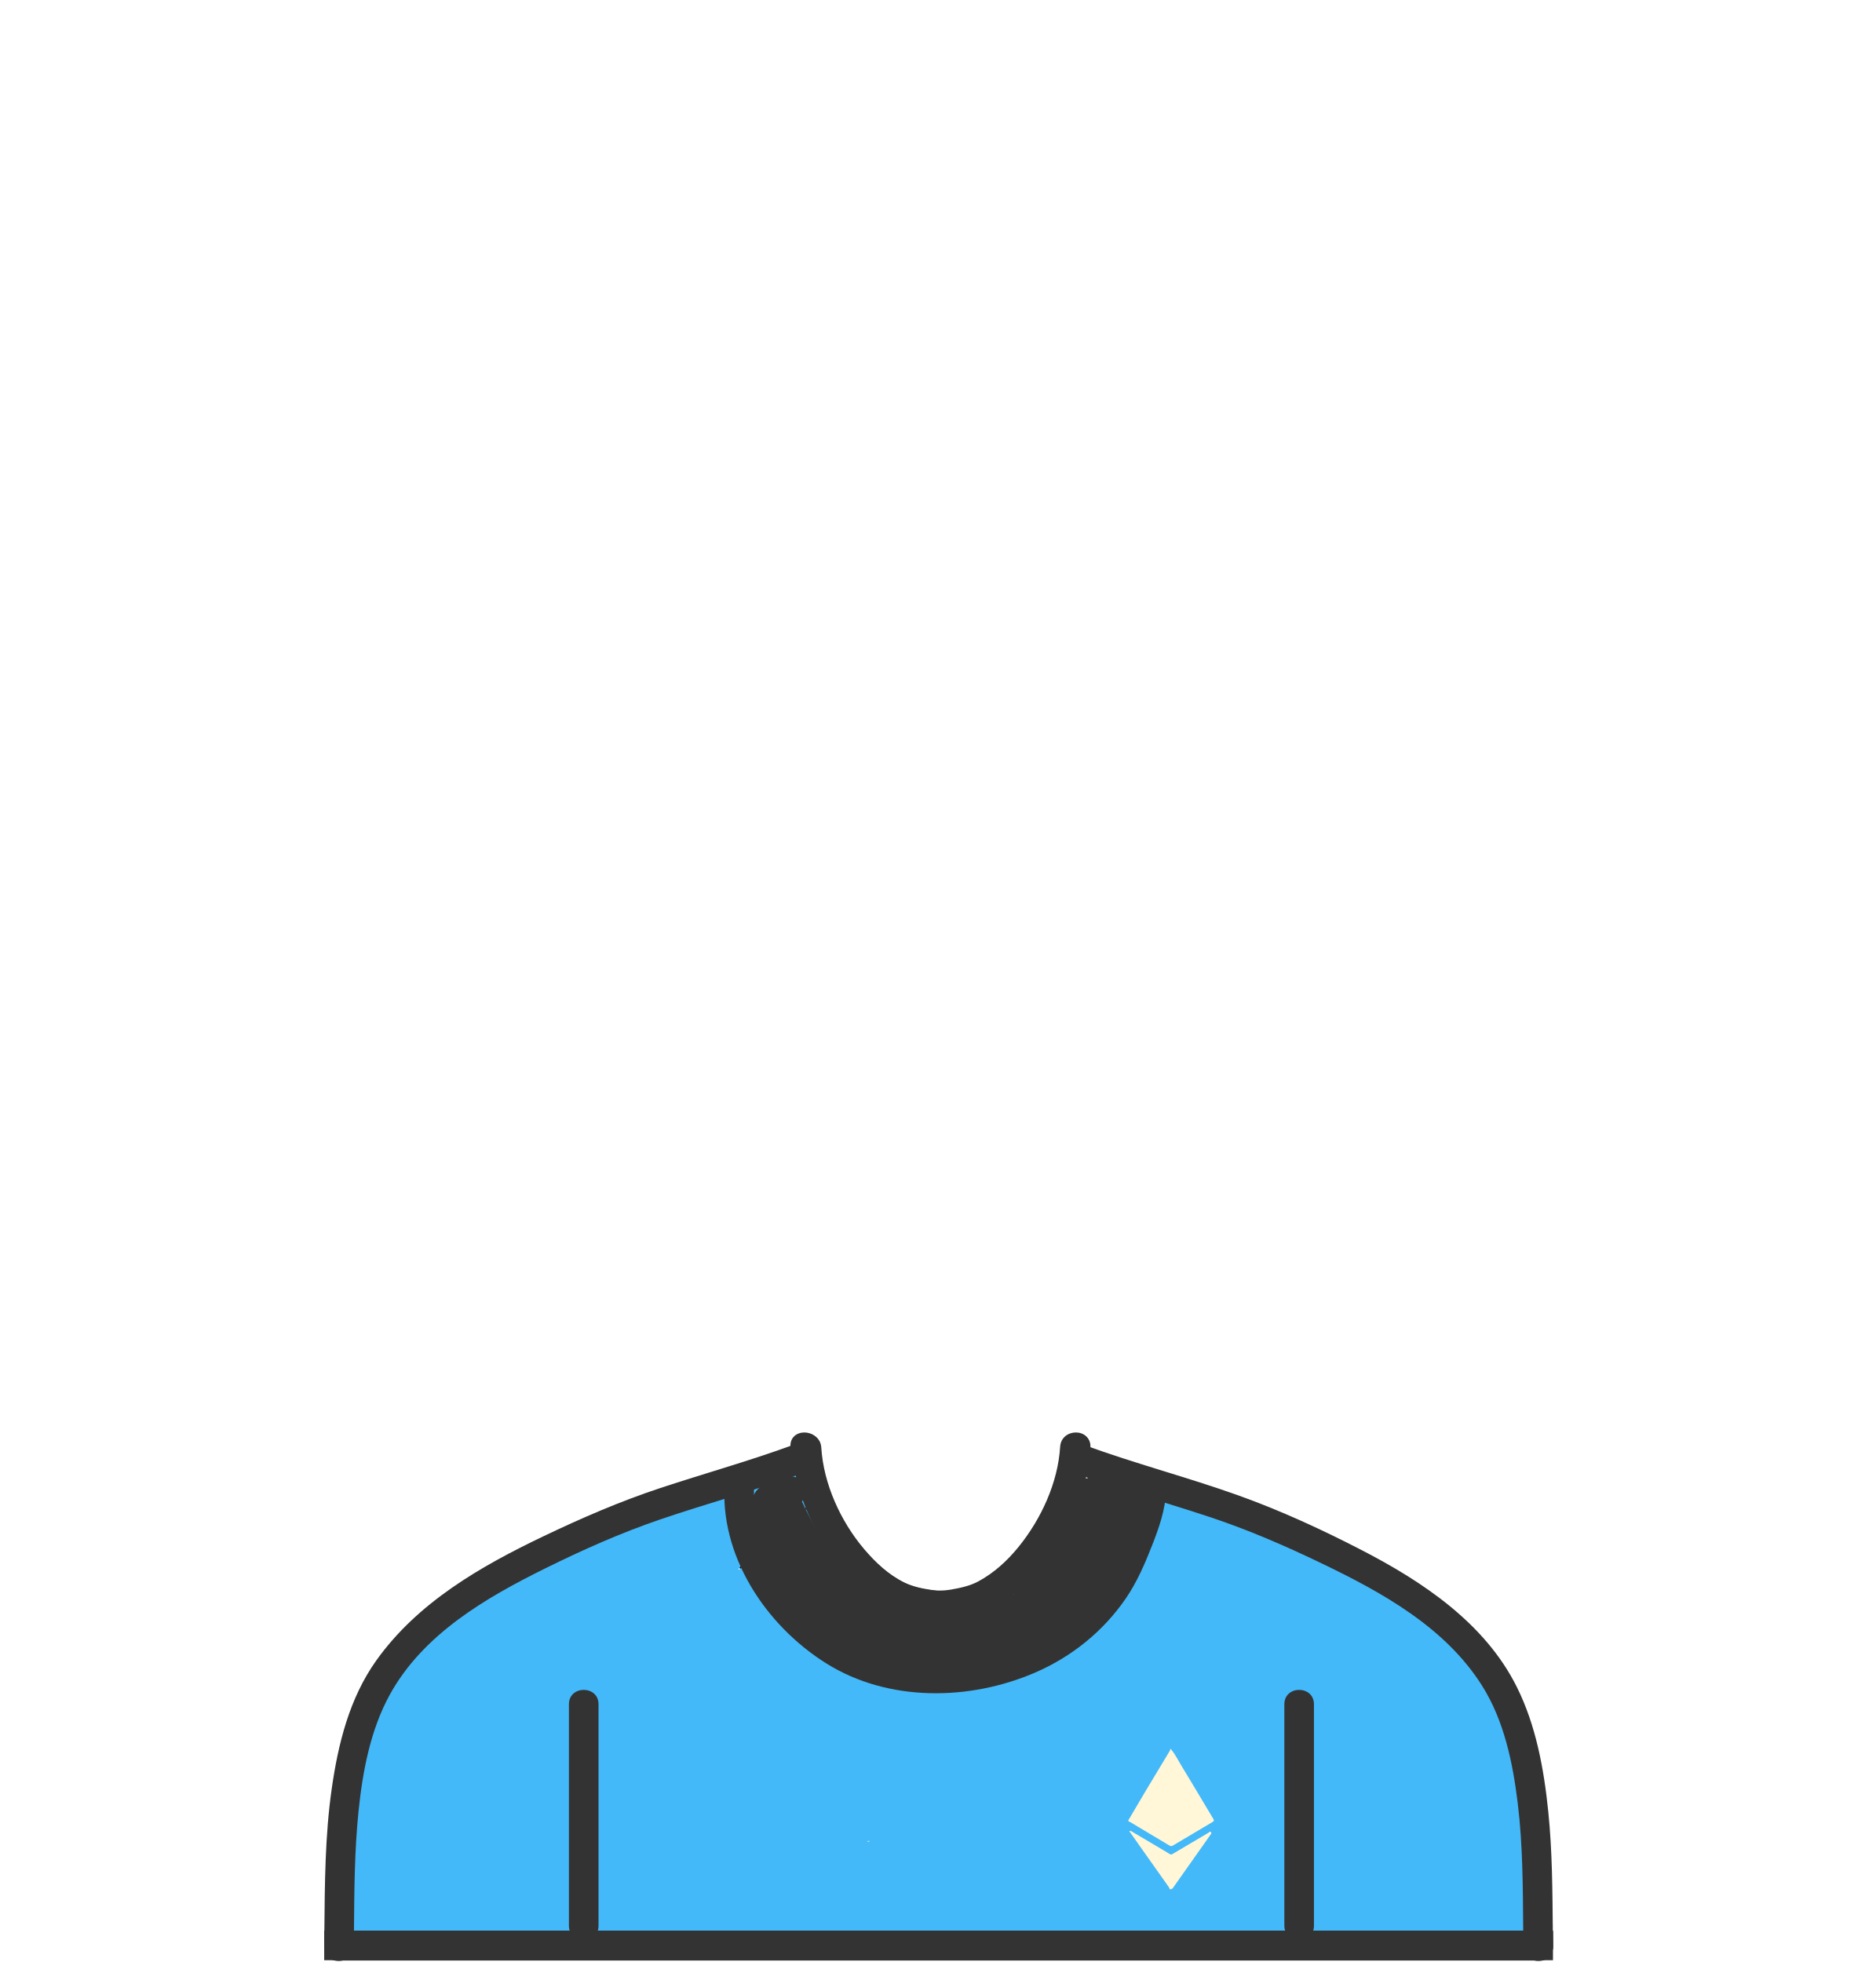
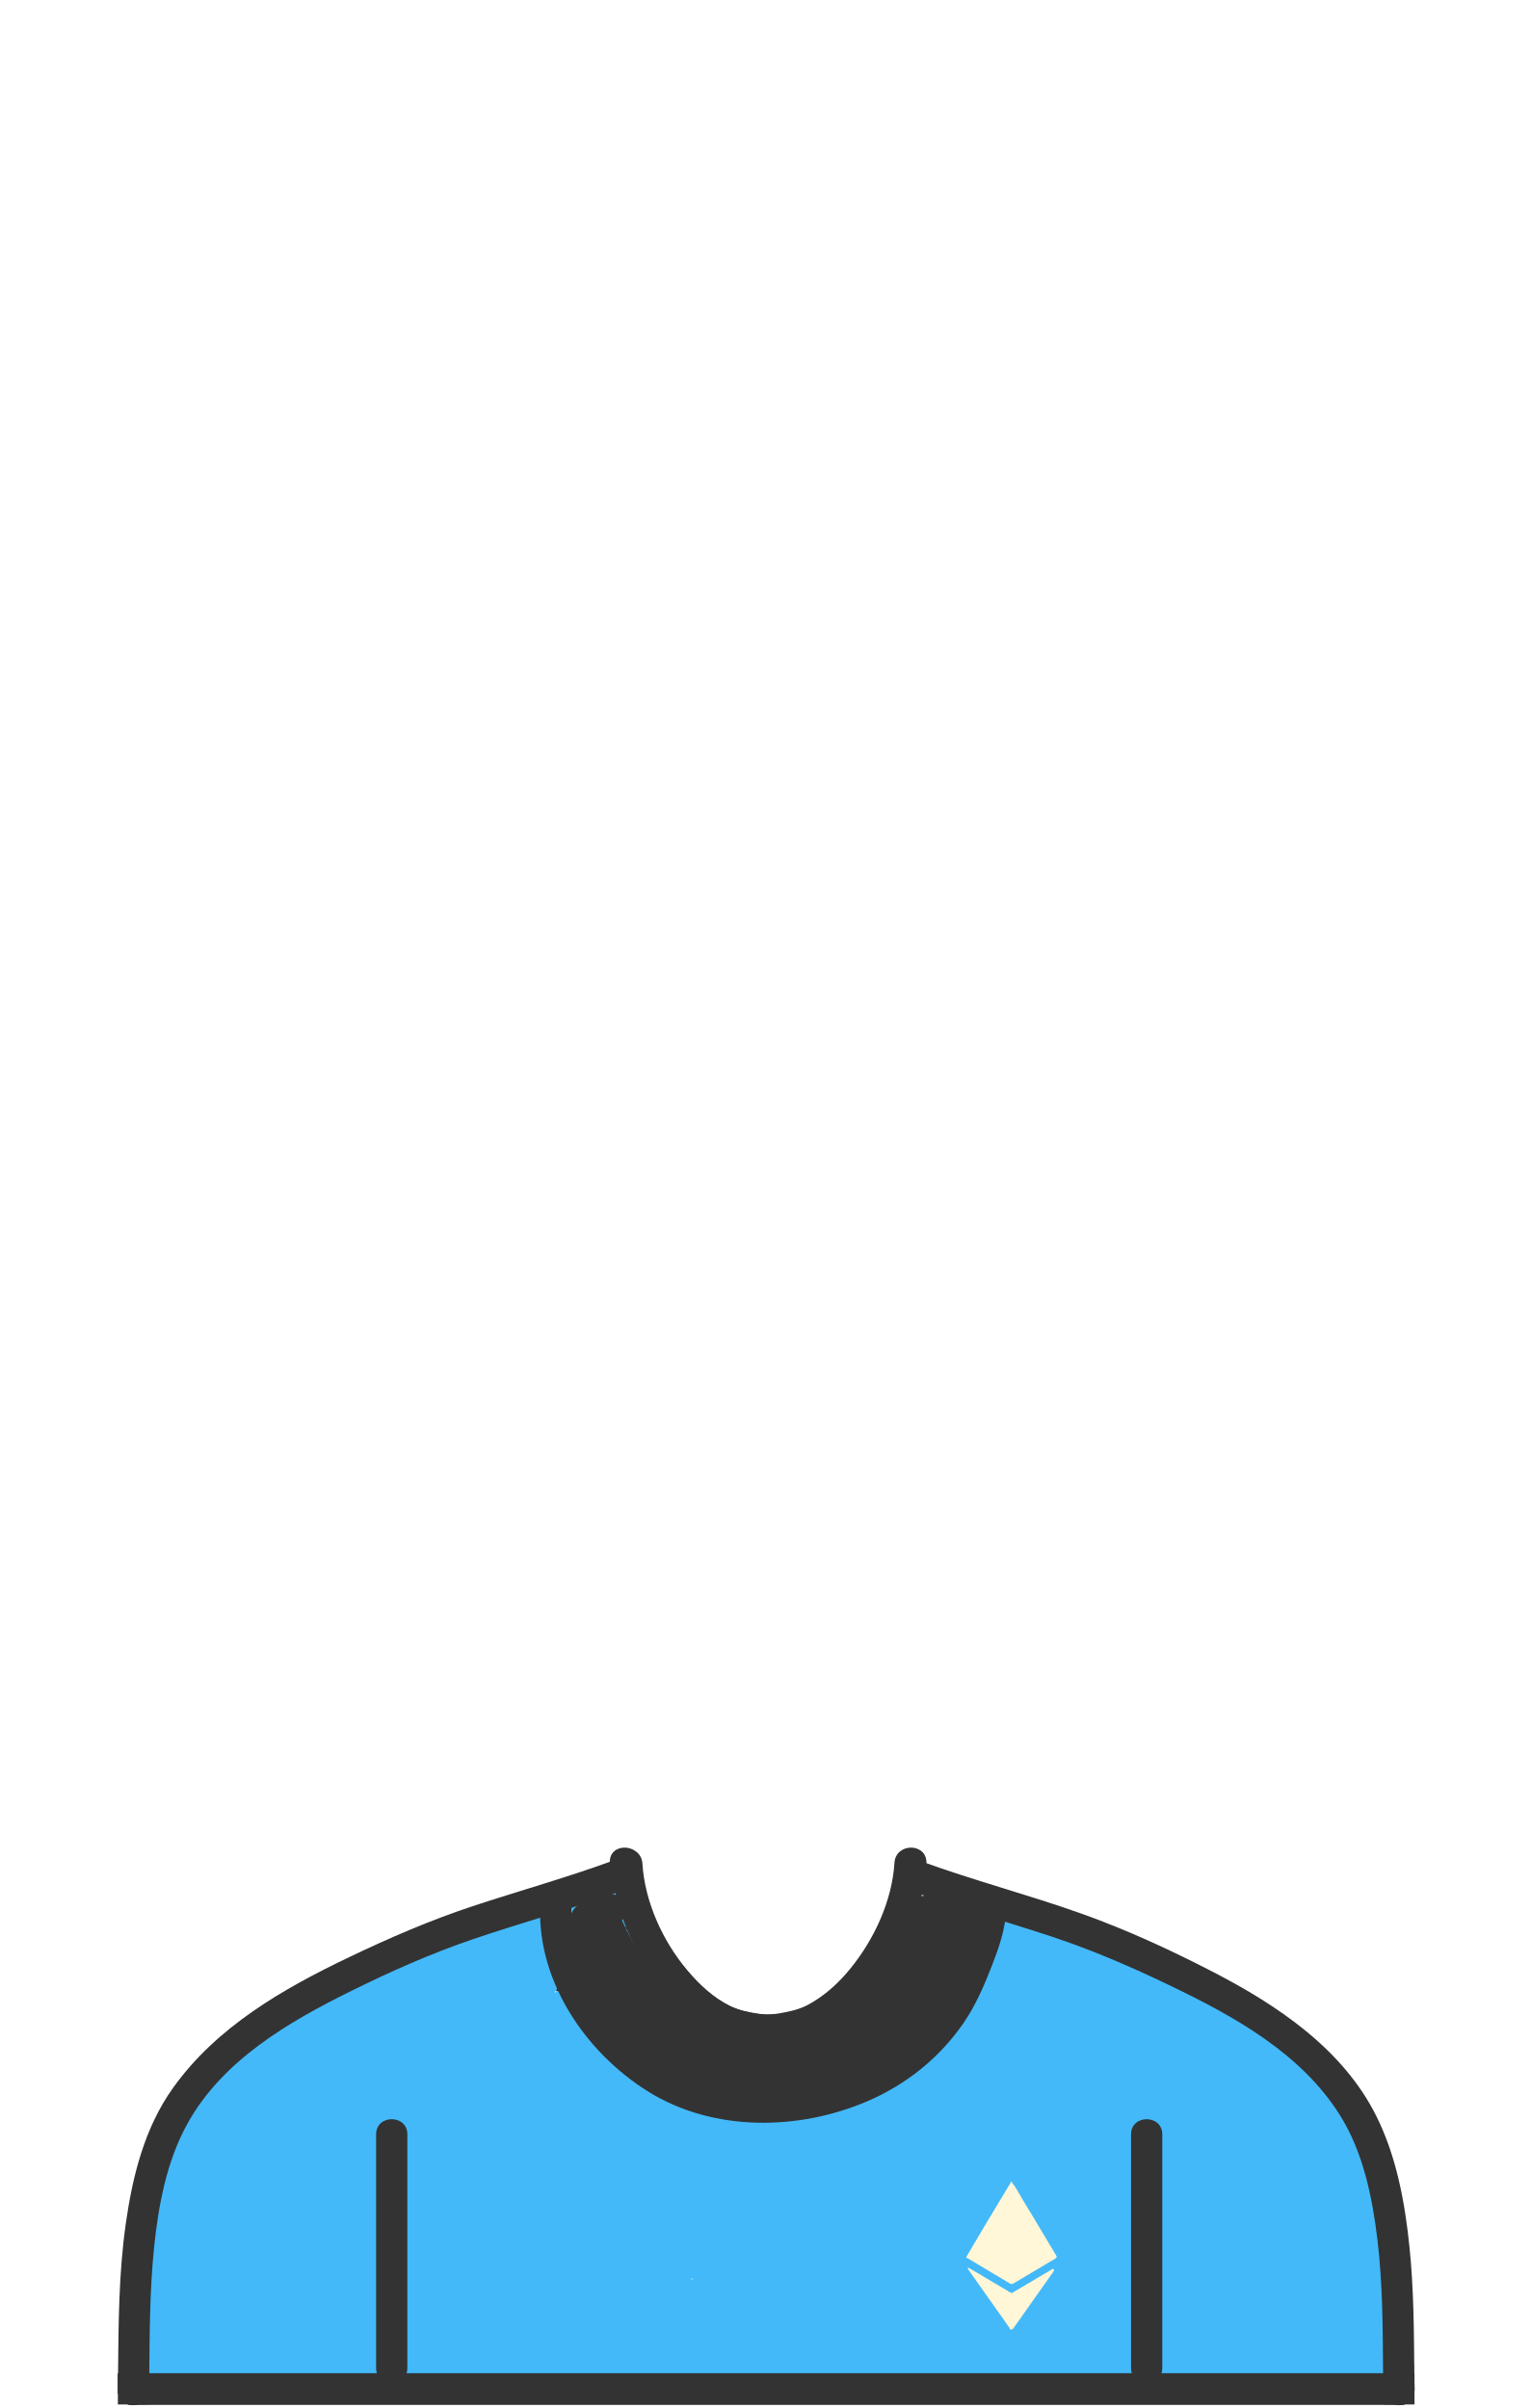
- <svg xmlns="http://www.w3.org/2000/svg" xmlns:xlink="http://www.w3.org/1999/xlink" width="1165" height="1219">
+ <svg xmlns="http://www.w3.org/2000/svg" width="901px" height="1418px" viewBox="0 0 901 1418" version="1.1">
  <defs>
-     <radialGradient cy="0%" fx="50%" fy="0%" r="100%" gradientTransform="matrix(0 1 -.51273 0 .5 -.5)" id="b">
-       <stop stop-color="#BCBCBC" stop-opacity=".5" offset="0%" />
-       <stop stop-opacity=".5" offset="100%" />
+     <radialGradient cx="50%" cy="-50%" fx="50%" fy="-50%" r="100%" gradientTransform="translate(0.5,-0.5),scale(0.512727,1),rotate(90),translate(-0.5,0.5)" id="radialGradient-1">
+       <stop stop-color="#BCBCBC" stop-opacity="0.5" offset="0%" />
+       <stop stop-color="#000000" stop-opacity="0.5" offset="100%" />
    </radialGradient>
-     <path d="M449.336 920.24c-3.823 46.022 25.44 89.76 63.309 113.323 38.478 23.942 88.973 23.192 129.784 5.657 22.725-9.766 42.31-25.419 56.421-45.804 7.132-10.308 12.175-22.015 16.723-33.647 4.094-10.474 8.22-21.987 8.425-33.37.216-11.923-18.22-11.902-18.432 0-.14 7.8-4.001 18.472-7.266 27.149-3.713 9.87-8.241 19.507-13.932 28.39-11.186 17.453-28.021 30.423-46.553 39.231-18.822 8.944-40.05 12.639-60.772 12.195-21.598-.461-41.598-6.644-59.58-18.651-30.554-20.4-52.806-56.995-49.692-94.472.417-5.028-4.509-9.241-9.218-9.241-5.339 0-8.8 4.225-9.217 9.24z" id="a" />
+     <radialGradient cx="50%" cy="-50%" fx="50%" fy="-50%" r="100%" gradientTransform="translate(0.5,-0.5),scale(0.512727,1),rotate(90),translate(-0.5,0.5)" id="radialGradient-2">
+       <stop stop-color="#BCBCBC" stop-opacity="0.5" offset="0%" />
+       <stop stop-color="#000000" stop-opacity="0.5" offset="100%" />
+     </radialGradient>
  </defs>
-   <g fill="none" fill-rule="evenodd">
-     <path d="M491.021 898.933c1.718 28.056 14.304 54.866 32.042 76.25 17.458 21.048 44.33 35.592 72.208 30.951 4.962-.826 7.662-6.922 6.435-11.404-1.435-5.249-6.382-7.298-11.332-6.471 2.206-.37-.866.042-1.087.056-1.065.069-2.136.057-3.203.05a56.332 56.332 0 0 1-7.603-.554c-5.74-.826-11.843-2.126-17.079-4.703-9.975-4.912-18.156-12.605-25.309-21.032-14.55-17.14-25.265-40.573-26.647-63.141-.726-11.878-19.157-11.948-18.425-.002z" fill="#333" fill-rule="nonzero" />
-     <path d="M658.554 898.933c-1.366 22.305-11.828 44.884-25.79 62.107-7.029 8.668-15.282 16.218-25.108 21.519-5.144 2.773-11.09 4.03-16.792 5.035-2.572.451-5.187.624-7.793.74-1.112.05-2.223.037-3.336.02-.416-.008-4.235-.454-2.11-.098-4.95-.825-9.897 1.224-11.331 6.471-1.226 4.482 1.473 10.578 6.434 11.404 27.607 4.595 53.643-9.561 71.343-29.928 18.4-21.176 31.18-49.037 32.908-77.27.732-11.946-17.698-11.875-18.425 0z" fill="#333" fill-rule="nonzero" />
-     <g fill-rule="nonzero">
-       <use fill="#333" xlink:href="#a" />
-       <use fill="url(#b)" xlink:href="#a" />
-     </g>
-     <g fill-rule="nonzero">
-       <path d="M961.36 1189.21c-3.936-3.236-7.352-6.857-10.121-10.967.588-4.696-.286-9.743-2.217-14.617.006-.175.018-.348.018-.523.043-10.107.778-20.254 1.497-30.4.357-1.302.464-2.674.282-4.043 1.301-18.796 2.22-37.587-1.777-56.155-1.413-6.576-7.21-9.52-12.228-8.444a10.616 10.616 0 0 0-.62-4.242c-5.827-16.197-16.422-29.185-28.28-41.139-13.658-20.152-32.062-36.573-54.617-40.105-5.881-3.202-12.065-5.873-18.295-8.154-10.424-3.82-21.411-6.38-32.508-7.729-6.421-6.455-14.384-11.688-22.19-15.905-6.418-3.466-13.796-6.939-21.335-8.436-12.78-4.757-27.068-6.4-40.052-6.474-1.28-.007-2.443.181-3.496.522-.86-.081-1.726-.168-2.588-.25-.598-1.647-1.637-3.194-3.003-4.51a59.637 59.637 0 0 0-6.37-5.3 10.486 10.486 0 0 0-3.54-2.868 973.298 973.298 0 0 0-5.142-2.568c-2.403-1.183-4.676-1.258-6.648-.603-1.845-.476-3.87-.277-5.914.92a37.35 37.35 0 0 0-3.754 2.53l-1.01-.149c-5.965-.842-11.494 5.959-9.913 11.664.005.013.007.025.01.039a113.525 113.525 0 0 0-3.772 5.542c-9.129 11.634-17.59 24.18-22.847 37.823a9.76 9.76 0 0 0-.66 3.576c-14.176 5.026-27.575 12.269-40.52 19.86-1.031.602-2.05 1.222-3.07 1.837-5.138.15-10.226 1.33-15.366 3.403-1.61.65-2.947 2.134-3.82 3.893-.3-.03-.597-.067-.897-.095-7.92-6.309-16.647-11.01-25.722-15.032-4.809-4.184-9.988-7.927-15.42-11.28-9.446-13.482-18.356-27.366-29.265-39.755-1.824-2.07-4.213-3.064-6.665-3.205 4.307-4.864 4.863-13.705-1.773-16.702a46.343 46.343 0 0 0-1.91-4.67c-1.84-3.881-7.582-5.52-11.382-4.161-3.598 1.285-6.933 2.974-10.138 5.042-.26.168-.493.367-.731.562-2.716-2.608-6.578-3.784-10.437-1.6-13.443 7.597-28.038 12.107-41.98 18.553-.397.184-.787.384-1.182.571a498.777 498.777 0 0 1-6.045 1.764c-17.85 5.09-35.89 9.574-53.129 16.58-15.396 6.256-28.52 15.577-40.768 26.561a9.107 9.107 0 0 0-2.676.59c-13.652 5.283-25.807 14.167-36.808 23.848-.488.211-.976.456-1.463.767-14.246 9.05-25.402 23.139-33.61 38.405a134.029 134.029 0 0 0-3.064 4.915c-.033.057-.059.116-.092.174-4.318.597-7.47 4.129-8.359 8.554-.58 2.896-1.196 5.78-1.82 8.665-4.723 17.911-14.41 34.509-13.88 53.644.027.922.144 1.78.328 2.586-.411 6.211-.021 12.36 1.639 18.167-2.662 1.606-4.623 4.426-4.651 8.393-.052 6.744-.638 13.573-.744 20.358-.352 2.26-.646 4.538-.926 6.83-.22 1.792-.018 3.405.487 4.822a29.779 29.779 0 0 0-3.84 2.58c-5.247 4.152-3.903 12.05.998 15.699 6.744 5.022 15.28 6.81 23.235 3.632a9.003 9.003 0 0 0 3.326-2.287c1.318.098 2.548.15 3.605.202a8.878 8.878 0 0 0 1.633-.077c.081.1.146.207.233.304 13.312 14.918 37.64 8.957 54.808 5.867.59-.105 1.184-.192 1.774-.29 13.222 3.263 26.913 6.801 40.532 4.103 4.825-.957 8.342-5.082 9.008-9.508.885-.084 1.771-.167 2.66-.245 12.748 5.262 28.363 3.526 41.638 2.972 3.21-.133 6.426-.267 9.643-.39 17.122.578 34.343-1.01 51.42 1.213 4.448.565 8.786-1.248 10.894-5.022 9.755.878 19.533 1.417 29.375 1.098 25.096 8.332 51.347 5.088 77.604 4.993 2.224-.008 4.063-.617 5.533-1.603l.37-.027a193.67 193.67 0 0 0 8.043-.247c10.484-.535 20.865-2.037 31.26-3.401.02-.002.044-.007.067-.008 25.356 3.502 51.014 4.189 76.706 3.84.805.266 1.647.43 2.528.448 17.916.362 35.744-.583 53.528-2.16 5.67-.2 11.33-.389 16.979-.544 1.48-.04 2.903-.375 4.196-.96.855.02 1.71.037 2.564.062 8.822.263 18.419.822 27.996.573a18.1 18.1 0 0 0 1.626 1.243c5.399 3.65 12.99 4.136 19.255 4.39 14.361.588 28.948-1.607 43.14-4 10.52-.252 21.037-.641 31.547-1.16 11.946 3.735 24.68 1.186 37.03 2.853 2.537.342 5.285-.94 7.288-2.889 3.467 3.194 8.17 4.067 12.729 4.326 8.783.495 12.308-12.286 6.019-17.458zM473.242 965.44c-5.209 2.511-9.88 5.937-14.215 9.852-.123-.048-.246-.098-.37-.144a180.05 180.05 0 0 0 4.455-6.814c3.558-.885 6.324-3.796 7.846-7.497a66.996 66.996 0 0 1 2.606-5.553c.112-.043.222-.084.333-.128-.2 3.431-.51 6.84-.655 10.285zm65.822 178.85c-.056-.157-.11-.314-.172-.467.562.023 1.124.035 1.685.051-.505.137-1.008.28-1.513.416z" fill="#43B9F9" />
-       <path d="M690.958 905.532c-7.034-6.757-18.382.51-15.963 9.73.27 1.021.56 2.043.864 3.068-3.25.32-6.33 2.153-7.67 5.798-.582 1.581-1.189 3.18-1.84 4.769-5.517 6.994-11.021 13.877-15.455 21.704-1.117 1.974-1.044 4.402-.259 6.578-7.097 7.958-13.055 17.366-19.497 25.17-2.143 2.594-2.306 5.497-1.287 8.04-5.385 1.78-10.805 3.452-16.222 5.132-1.347-.387-2.866-.395-4.524.118-.822.254-1.635.519-2.445.79l-.007-.015c-.067.028-.133.053-.2.08-2.878.966-5.68 2.033-8.446 3.193-3.522 1.233-7.075 2.409-10.603 3.645a14.61 14.61 0 0 0-3.621-1.62 395.642 395.642 0 0 0-6.902-1.982c-11.853-3.683-23.333-8.57-35.317-11.872a9.278 9.278 0 0 0-2.032-.328c-.555-.254-1.11-.506-1.663-.772a42.078 42.078 0 0 1-4.158-2.288 12.112 12.112 0 0 0-1.455-2.936c-6.937-10.34-15.025-19.843-23.717-28.764-3.624-6.556-7.315-13.068-10.345-19.905.034-.04.07-.077.106-.119 6.433-7.627-1.344-17.528-10.216-15.292-.288.073-.572.154-.854.235-3.798-.372-7.988 1.237-10.07 4.334-4.435.33-8.545 4.304-9.533 8.816-.602 2.754-.852 5.608-.806 8.505a22.165 22.165 0 0 0-1.973 5.468c-1.329 6.163.382 11.82 2.921 17.348-2.909 2.643-4.243 6.927-1.9 11.573 3.838 7.604 8.76 14.88 14.324 21.304 4.676 5.396 11.371 11.118 18.72 12.34-.068 2.71.896 5.532 2.914 7.82 6.9 7.821 17.748 11.816 27.63 14.843-1.025 3.99.192 8.396 4.637 10.598 9.073 4.498 18.063 5.113 27.926 3.446 9.228-1.56 17.919-5.41 27.14-7.083 9.361-1.702 18.978-2.15 28.385-3.641 5.06-.802 10.043-1.898 14.961-3.226 3.52-.804 6.852-1.918 10.193-3.12 1.881-.648 3.75-1.338 5.61-2.052l.583-.212-.005-.013c.805-.312 1.61-.618 2.411-.942 2.89-1.172 4.386-3.422 4.816-5.957 1.916-.58 3.832-1.13 5.75-1.627 4.173-1.084 6.11-4.307 6.306-7.8 1.555-.341 3.049-1.188 4.324-2.68 7.503-8.76 15.504-19.224 20.784-30.561 2.466-4.562 4.603-9.31 6.225-14.353.548-1.702.763-3.438.583-5.091 4.286-4.476 8.501-9.203 11.07-14.82 7.021-15.356-11.038-26.576-20.198-35.374z" fill="#333" />
-     </g>
-     <path d="M964.7 1209.408c.055 4.849-2.934 7.726-6.529 8.635H207.919c-3.595-.909-6.583-3.785-6.528-8.635.037-3.285.074-6.579.1-9.872h763.106c.03 3.292.064 6.578.102 9.872z" fill="#333" fill-rule="nonzero" />
-     <path d="M497.615 915.582c-28.863 10.576-58.543 18.563-87.618 28.491-24.486 8.366-48.016 18.85-71.205 30.326-37.056 18.313-75.978 40.938-96.629 78.471-12.091 21.95-16.928 47.86-19.457 72.595-2.52 24.616-2.602 49.351-2.823 74.07-.027 3.293-.064 6.578-.1 9.872-.066 4.849-3.126 7.727-6.75 8.635a10.492 10.492 0 0 1-5.113 0c-3.595-.908-6.583-3.785-6.528-8.635.037-3.285.074-6.579.1-9.872.277-29.419.396-58.873 4.553-88.062 4-28.112 11.033-56.419 27.704-79.814 25.746-36.127 64.824-58.53 103.967-77.231 23.612-11.28 47.456-21.628 72.301-29.852 27.52-9.116 55.472-16.86 82.707-26.845 4.708-1.731 10.06 1.896 11.31 6.468 1.406 5.153-1.72 9.652-6.419 11.383z" fill="#333" fill-rule="nonzero" />
-     <path d="M964.7 1209.408c.055 4.849-2.934 7.726-6.529 8.635H207.919c-3.595-.909-6.583-3.785-6.528-8.635.037-3.285.074-6.579.1-9.872h763.106c.03 3.292.064 6.578.102 9.872z" fill="#333" fill-rule="nonzero" />
-     <path d="M964.7 1209.408c.055 4.849-2.934 7.726-6.529 8.635-1.655.417-3.44.426-5.111 0-3.624-.909-6.686-3.785-6.752-8.635-.038-3.285-.071-6.579-.1-9.872-.211-26.366-.193-52.822-3.375-79.01-3.07-25.245-8.449-51.423-22.16-73.17-22.801-36.193-61.853-57.818-99.24-75.818-22.934-11.049-46.076-21.108-70.25-29.111-27.52-9.116-55.473-16.862-82.707-26.845-4.699-1.731-7.835-6.23-6.418-11.383 1.25-4.572 6.592-8.198 11.308-6.467 31.558 11.566 64.126 20.016 95.766 31.322 26.325 9.412 51.943 21.228 76.787 34.064 38.03 19.645 76.567 45.392 96.307 84.97 11.925 23.901 16.846 50.969 19.548 77.378 2.52 24.616 2.594 49.351 2.823 74.07.03 3.292.064 6.578.102 9.872zM491.795 899.405c1.714 28.007 14.276 54.77 31.98 76.118 17.424 21.01 44.243 35.53 72.067 30.896 4.951-.824 7.646-6.91 6.421-11.384-1.432-5.24-6.369-7.285-11.309-6.46 2.202-.37-.865.042-1.085.056-1.063.069-2.131.057-3.197.05a56.21 56.21 0 0 1-7.588-.553c-5.728-.824-11.82-2.122-17.045-4.695-9.956-4.903-18.121-12.583-25.26-20.995-14.522-17.11-25.216-40.502-26.595-63.03-.725-11.857-19.12-11.928-18.389-.003z" fill="#333" fill-rule="nonzero" />
-     <path d="M658.98 899.405c-1.364 22.267-11.805 44.808-25.74 62-7.015 8.654-15.252 16.19-25.06 21.482-5.133 2.769-11.068 4.023-16.758 5.027-2.567.45-5.177.623-7.778.738-1.11.05-2.219.037-3.33.02-.415-.007-4.226-.453-2.105-.097-4.94-.824-9.879 1.221-11.31 6.46-1.223 4.474 1.47 10.56 6.422 11.384 27.554 4.587 53.539-9.545 71.204-29.877 18.364-21.139 31.119-48.952 32.843-77.137.731-11.925-17.663-11.854-18.389 0z" fill="#333" fill-rule="nonzero" />
-     <path d="M450.264 920.072c-3.814 46.09 25.38 89.893 63.159 113.49 38.387 23.979 88.762 23.227 129.476 5.667 22.672-9.78 42.21-25.457 56.288-45.873 7.115-10.323 12.146-22.048 16.683-33.697 4.084-10.49 8.2-22.02 8.405-33.42.215-11.94-18.176-11.92-18.388 0-.14 7.812-3.992 18.5-7.25 27.19-3.704 9.885-8.22 19.536-13.899 28.432-11.159 17.48-27.954 30.468-46.442 39.29-18.778 8.957-39.955 12.657-60.628 12.213-21.546-.462-41.499-6.655-59.44-18.68-30.48-20.43-52.679-57.079-49.572-94.612.416-5.035-4.499-9.255-9.196-9.255-5.327 0-8.78 4.231-9.196 9.255zM201.39 1199.666h18.127v18.244H201.39zM946.573 1199.666h18.126v18.244h-18.126zM797.833 1058.88v137.555c0 11.935 18.388 11.935 18.388 0v-1.832c0-11.935-18.388-11.935-18.388 0v1.832c0 11.935 18.388 11.935 18.388 0V1058.88c0-11.935-18.388-11.935-18.388 0zM353.412 1058.88v137.555c0 11.935 18.389 11.935 18.389 0v-1.832c0-11.935-18.39-11.935-18.39 0v1.832c0 11.935 18.39 11.935 18.39 0V1058.88c0-11.935-18.39-11.935-18.39 0z" fill="#333" fill-rule="nonzero" />
-     <g fill="#FFF7D7">
-       <path d="M753.72 1130.104c-1.932-3.16-3.799-6.36-5.701-9.538-4.752-7.936-9.46-15.903-14.287-23.792-1.959-3.2-3.575-6.628-5.993-9.541-.841-1.56-.841.186-.925.327a3822.929 3822.929 0 0 0-14.836 24.654c-3.67 6.158-7.285 12.344-10.927 18.518-.524 1.012.471 1.004.909 1.266 8.126 4.873 16.274 9.707 24.394 14.588.823.496 1.432.553 2.277.048a3029.595 3029.595 0 0 1 24.613-14.632c.975-.572 1.016-1.015.476-1.898z" />
-       <path d="M750.602 1138.751c-7.61 4.473-15.207 8.979-22.804 13.477-1.139-.028-1.938-.81-2.837-1.34-7.08-4.183-14.145-8.393-21.227-12.575-.6-.354-1.146-1.013-2.24-.641 2.834 4.027 5.57 7.912 8.307 11.796 5.45 7.732 10.886 15.472 16.384 23.168.303.423.326 1.84 1.547.955.588-.028.828-.513 1.105-.904a30413.834 30413.834 0 0 0 23.066-32.683c.35-.497.955-1.048.314-1.68-.677-.668-1.146.15-1.615.427z" />
+   <g id="Page-1" stroke="none" stroke-width="1" fill="none" fill-rule="evenodd">
+     <g id="ethlogo" transform="translate(1, 1)">
+       <rect id="Rectangle-path" x="0" y="0" width="899" height="1416" />
+       <g id="ethlogo-43B9F9" transform="translate(68, 1087)" fill-rule="nonzero">
+         <path d="M290.021,8.933 C291.739,36.989 304.325,63.799 322.063,85.183 C339.521,106.231 366.393,120.775 394.271,116.134 C399.233,115.308 401.933,109.212 400.706,104.73 C399.271,99.481 394.324,97.432 389.374,98.259 C391.58,97.889 388.508,98.301 388.287,98.315 C387.222,98.384 386.151,98.372 385.084,98.365 C382.54,98.352 380,98.167 377.481,97.811 C371.741,96.985 365.638,95.685 360.402,93.108 C350.427,88.196 342.246,80.503 335.093,72.076 C320.543,54.936 309.828,31.503 308.446,8.935 C307.72,-2.943 289.289,-3.013 290.021,8.933 Z" id="Shape" fill="#333333" />
+         <path d="M457.554,8.933 C456.188,31.238 445.726,53.817 431.764,71.04 C424.735,79.708 416.482,87.258 406.656,92.559 C401.512,95.332 395.566,96.589 389.864,97.594 C387.292,98.045 384.677,98.218 382.071,98.334 C380.959,98.384 379.848,98.371 378.735,98.354 C378.319,98.346 374.5,97.9 376.625,98.256 C371.675,97.431 366.728,99.48 365.294,104.727 C364.068,109.209 366.767,115.305 371.728,116.131 C399.335,120.726 425.371,106.57 443.071,86.203 C461.471,65.027 474.251,37.166 475.979,8.933 C476.711,-3.013 458.281,-2.942 457.554,8.933 Z" id="Shape" fill="#333333" />
+         <g id="Group" transform="translate(248, 21)">
+           <g id="a-link" fill="#333333">
+             <path d="M0.336,9.24 C-3.487,55.262 25.776,99 63.645,122.563 C102.123,146.505 152.618,145.755 193.429,128.22 C216.154,118.454 235.739,102.801 249.85,82.416 C256.982,72.108 262.025,60.401 266.573,48.769 C270.667,38.295 274.793,26.782 274.998,15.399 C275.214,3.476 256.778,3.497 256.566,15.399 C256.426,23.199 252.565,33.871 249.3,42.548 C245.587,52.418 241.059,62.055 235.368,70.938 C224.182,88.391 207.347,101.361 188.815,110.169 C169.993,119.113 148.765,122.808 128.043,122.364 C106.445,121.903 86.445,115.72 68.463,103.713 C37.909,83.313 15.657,46.718 18.771,9.241 C19.188,4.213 14.262,1.13686838e-13 9.553,1.13686838e-13 C4.214,1.13686838e-13 0.753,4.225 0.336,9.24 Z" id="a" />
+           </g>
+           <g id="a-link" fill="url(#radialGradient-2)">
+             <path d="M0.336,9.24 C-3.487,55.262 25.776,99 63.645,122.563 C102.123,146.505 152.618,145.755 193.429,128.22 C216.154,118.454 235.739,102.801 249.85,82.416 C256.982,72.108 262.025,60.401 266.573,48.769 C270.667,38.295 274.793,26.782 274.998,15.399 C275.214,3.476 256.778,3.497 256.566,15.399 C256.426,23.199 252.565,33.871 249.3,42.548 C245.587,52.418 241.059,62.055 235.368,70.938 C224.182,88.391 207.347,101.361 188.815,110.169 C169.993,119.113 148.765,122.808 128.043,122.364 C106.445,121.903 86.445,115.72 68.463,103.713 C37.909,83.313 15.657,46.718 18.771,9.241 C19.188,4.213 14.262,1.13686838e-13 9.553,1.13686838e-13 C4.214,1.13686838e-13 0.753,4.225 0.336,9.24 Z" id="a" />
+           </g>
+         </g>
+         <g id="Group" transform="translate(6, 12)">
+           <path d="M754.36,287.21 C750.424,283.974 747.008,280.353 744.239,276.243 C744.827,271.547 743.953,266.5 742.022,261.626 C742.028,261.451 742.04,261.278 742.04,261.103 C742.083,250.996 742.818,240.849 743.537,230.703 C743.894,229.401 744.001,228.029 743.819,226.66 C745.12,207.864 746.039,189.073 742.042,170.505 C740.629,163.929 734.832,160.985 729.814,162.061 C729.898,160.62 729.687,159.176 729.194,157.819 C723.367,141.622 712.772,128.634 700.914,116.68 C687.256,96.528 668.852,80.107 646.297,76.575 C640.416,73.373 634.232,70.702 628.002,68.421 C617.578,64.601 606.591,62.041 595.494,60.692 C589.073,54.237 581.11,49.004 573.304,44.787 C566.886,41.321 559.508,37.848 551.969,36.351 C539.189,31.594 524.901,29.951 511.917,29.877 C510.637,29.87 509.474,30.058 508.421,30.399 C507.561,30.318 506.695,30.231 505.833,30.149 C505.235,28.502 504.196,26.955 502.83,25.639 C500.832,23.727 498.704,21.956 496.46,20.339 C495.504,19.135 494.296,18.156 492.92,17.471 C491.209,16.61 489.495,15.754 487.778,14.903 C485.375,13.72 483.102,13.645 481.13,14.3 C479.285,13.824 477.26,14.023 475.216,15.22 C473.915,15.987 472.661,16.832 471.462,17.75 L470.452,17.601 C464.487,16.759 458.958,23.56 460.539,29.265 C460.544,29.278 460.546,29.29 460.549,29.304 C459.237,31.114 457.98,32.962 456.777,34.846 C447.648,46.48 439.187,59.026 433.93,72.669 C433.488,73.809 433.264,75.022 433.27,76.245 C419.094,81.271 405.695,88.514 392.75,96.105 C391.719,96.707 390.7,97.327 389.68,97.942 C384.542,98.092 379.454,99.272 374.314,101.345 C372.704,101.995 371.367,103.479 370.494,105.238 C370.194,105.208 369.897,105.171 369.597,105.143 C361.677,98.834 352.95,94.133 343.875,90.111 C339.066,85.927 333.887,82.184 328.455,78.831 C319.009,65.349 310.099,51.465 299.19,39.076 C297.366,37.006 294.977,36.012 292.525,35.871 C296.832,31.007 297.388,22.166 290.752,19.169 C290.201,17.579 289.563,16.02 288.842,14.499 C287.002,10.618 281.26,8.979 277.46,10.338 C273.862,11.623 270.527,13.312 267.322,15.38 C267.062,15.548 266.829,15.747 266.591,15.942 C263.875,13.334 260.013,12.158 256.154,14.342 C242.711,21.939 228.116,26.449 214.174,32.895 C213.777,33.079 213.387,33.279 212.992,33.466 C210.981,34.067 208.966,34.655 206.947,35.23 C189.097,40.32 171.057,44.804 153.818,51.81 C138.422,58.066 125.298,67.387 113.05,78.371 C112.133,78.432 111.231,78.63 110.374,78.961 C96.722,84.244 84.567,93.128 73.566,102.809 C73.078,103.02 72.59,103.265 72.103,103.576 C57.857,112.626 46.701,126.715 38.493,141.981 C37.436,143.597 36.415,145.236 35.429,146.896 C35.396,146.953 35.37,147.012 35.337,147.07 C31.019,147.667 27.867,151.199 26.978,155.624 C26.398,158.52 25.782,161.404 25.158,164.289 C20.435,182.2 10.748,198.798 11.278,217.933 C11.305,218.855 11.422,219.713 11.606,220.519 C11.195,226.73 11.585,232.879 13.245,238.686 C10.583,240.292 8.622,243.112 8.594,247.079 C8.542,253.823 7.956,260.652 7.85,267.437 C7.498,269.697 7.204,271.975 6.924,274.267 C6.704,276.059 6.906,277.672 7.411,279.089 C6.066,279.848 4.782,280.711 3.571,281.669 C-1.676,285.821 -0.332,293.719 4.569,297.368 C11.313,302.39 19.849,304.178 27.804,301 C29.071,300.499 30.209,299.717 31.13,298.713 C32.448,298.811 33.678,298.863 34.735,298.915 C35.281,298.94 35.827,298.914 36.368,298.838 C36.449,298.938 36.514,299.045 36.601,299.142 C49.913,314.06 74.241,308.099 91.409,305.009 C91.999,304.904 92.593,304.817 93.183,304.719 C106.405,307.982 120.096,311.52 133.715,308.822 C138.54,307.865 142.057,303.74 142.723,299.314 C143.608,299.23 144.494,299.147 145.383,299.069 C158.131,304.331 173.746,302.595 187.021,302.041 C190.231,301.908 193.447,301.774 196.664,301.651 C213.786,302.229 231.007,300.641 248.084,302.864 C252.532,303.429 256.87,301.616 258.978,297.842 C268.733,298.72 278.511,299.259 288.353,298.94 C313.449,307.272 339.7,304.028 365.957,303.933 C368.181,303.925 370.02,303.316 371.49,302.33 L371.86,302.303 C374.542,302.276 377.224,302.194 379.903,302.056 C390.387,301.521 400.768,300.019 411.163,298.655 C411.183,298.653 411.207,298.648 411.23,298.647 C436.586,302.149 462.244,302.836 487.936,302.487 C488.741,302.753 489.583,302.917 490.464,302.935 C508.38,303.297 526.208,302.352 543.992,300.775 C549.662,300.575 555.322,300.386 560.971,300.231 C562.451,300.191 563.874,299.856 565.167,299.271 C566.022,299.291 566.877,299.308 567.731,299.333 C576.553,299.596 586.15,300.155 595.727,299.906 C596.245,300.351 596.788,300.766 597.353,301.149 C602.752,304.799 610.343,305.285 616.608,305.539 C630.969,306.127 645.556,303.932 659.748,301.539 C670.268,301.287 680.785,300.898 691.295,300.379 C703.241,304.114 715.975,301.565 728.325,303.232 C730.862,303.574 733.61,302.292 735.613,300.343 C739.08,303.537 743.783,304.41 748.342,304.669 C757.125,305.164 760.65,292.383 754.361,287.211 L754.36,287.21 Z M266.242,63.44 C261.033,65.951 256.362,69.377 252.027,73.292 C251.904,73.244 251.781,73.194 251.657,73.148 C253.193,70.911 254.679,68.639 256.112,66.334 C259.67,65.449 262.436,62.538 263.958,58.837 C264.741,56.947 265.611,55.094 266.564,53.284 C266.676,53.241 266.786,53.2 266.897,53.156 C266.697,56.587 266.387,59.996 266.242,63.441 L266.242,63.44 Z M332.064,242.29 C332.008,242.133 331.954,241.976 331.892,241.823 C332.454,241.846 333.016,241.858 333.577,241.874 C333.072,242.011 332.569,242.154 332.064,242.29 Z" id="Shape" fill="#43B9F9" />
+           <path d="M483.958,3.532 C476.924,-3.225 465.576,4.042 467.995,13.262 C468.265,14.283 468.555,15.305 468.859,16.33 C465.609,16.65 462.529,18.483 461.189,22.128 C460.607,23.709 460,25.308 459.349,26.897 C453.832,33.891 448.328,40.774 443.894,48.601 C442.777,50.575 442.85,53.003 443.635,55.179 C436.538,63.137 430.58,72.545 424.138,80.349 C421.995,82.943 421.832,85.846 422.851,88.389 C417.466,90.169 412.046,91.841 406.629,93.521 C405.282,93.134 403.763,93.126 402.105,93.639 C401.283,93.893 400.47,94.158 399.66,94.429 L399.653,94.414 C399.586,94.442 399.52,94.467 399.453,94.494 C396.575,95.46 393.773,96.527 391.007,97.687 C387.485,98.92 383.932,100.096 380.404,101.332 C379.276,100.63 378.058,100.085 376.783,99.712 C374.488,99.03 372.188,98.37 369.881,97.73 C358.028,94.047 346.548,89.16 334.564,85.858 C333.901,85.674 333.219,85.564 332.532,85.53 C331.977,85.276 331.422,85.024 330.869,84.758 C329.441,84.074 328.053,83.31 326.711,82.47 C326.361,81.43 325.872,80.442 325.256,79.534 C318.319,69.194 310.231,59.691 301.539,50.77 C297.915,44.214 294.224,37.702 291.194,30.865 C291.228,30.825 291.264,30.788 291.3,30.746 C297.733,23.119 289.956,13.218 281.084,15.454 C280.796,15.527 280.512,15.608 280.23,15.689 C276.432,15.317 272.242,16.926 270.16,20.023 C265.725,20.353 261.615,24.327 260.627,28.839 C260.025,31.593 259.775,34.447 259.821,37.344 C258.926,39.072 258.263,40.911 257.848,42.812 C256.519,48.975 258.23,54.632 260.769,60.16 C257.86,62.803 256.526,67.087 258.869,71.733 C262.707,79.337 267.629,86.613 273.193,93.037 C277.869,98.433 284.564,104.155 291.913,105.377 C291.845,108.087 292.809,110.909 294.827,113.197 C301.727,121.018 312.575,125.013 322.457,128.04 C321.432,132.03 322.649,136.436 327.094,138.638 C336.167,143.136 345.157,143.751 355.02,142.084 C364.248,140.524 372.939,136.674 382.16,135.001 C391.521,133.299 401.138,132.851 410.545,131.36 C415.605,130.558 420.588,129.462 425.506,128.134 C429.026,127.33 432.358,126.216 435.699,125.014 C437.58,124.366 439.449,123.676 441.309,122.962 L441.892,122.75 L441.887,122.737 C442.692,122.425 443.497,122.119 444.298,121.795 C447.188,120.623 448.684,118.373 449.114,115.838 C451.03,115.258 452.946,114.708 454.864,114.211 C459.037,113.127 460.974,109.904 461.17,106.411 C462.725,106.07 464.219,105.223 465.494,103.731 C472.997,94.971 480.998,84.507 486.278,73.17 C488.744,68.608 490.881,63.86 492.503,58.817 C493.051,57.115 493.266,55.379 493.086,53.726 C497.372,49.25 501.587,44.523 504.156,38.906 C511.177,23.55 493.118,12.33 483.958,3.532 Z" id="Shape" fill="#333333" />
+         </g>
+         <path d="M763.7,319.408 C763.755,324.257 760.766,327.134 757.171,328.043 L6.919,328.043 C3.324,327.134 0.336,324.258 0.391,319.408 C0.428,316.123 0.465,312.829 0.491,309.536 L763.597,309.536 C763.627,312.828 763.661,316.114 763.699,319.408 L763.7,319.408 Z" id="Shape" fill="#333333" />
+         <path d="M296.615,25.582 C267.752,36.158 238.072,44.145 208.997,54.073 C184.511,62.439 160.981,72.923 137.792,84.399 C100.736,102.712 61.814,125.337 41.163,162.87 C29.072,184.82 24.235,210.73 21.706,235.465 C19.186,260.081 19.104,284.816 18.883,309.535 C18.856,312.828 18.819,316.113 18.783,319.407 C18.717,324.256 15.657,327.134 12.033,328.042 C10.355,328.464 8.598,328.464 6.92,328.042 C3.325,327.134 0.337,324.257 0.392,319.407 C0.429,316.122 0.466,312.828 0.492,309.535 C0.769,280.116 0.888,250.662 5.045,221.473 C9.045,193.361 16.078,165.054 32.749,141.659 C58.495,105.532 97.573,83.129 136.716,64.428 C160.328,53.148 184.172,42.8 209.017,34.576 C236.537,25.46 264.489,17.716 291.724,7.731 C296.432,6 301.784,9.627 303.034,14.199 C304.44,19.352 301.314,23.851 296.615,25.582 Z" id="Shape" fill="#333333" />
+         <path d="M763.7,319.408 C763.755,324.257 760.766,327.134 757.171,328.043 L6.919,328.043 C3.324,327.134 0.336,324.258 0.391,319.408 C0.428,316.123 0.465,312.829 0.491,309.536 L763.597,309.536 C763.627,312.828 763.661,316.114 763.699,319.408 L763.7,319.408 Z" id="Shape" fill="#333333" />
+         <path d="M763.7,319.408 C763.755,324.257 760.766,327.134 757.171,328.043 C755.516,328.46 753.731,328.469 752.06,328.043 C748.436,327.134 745.374,324.258 745.308,319.408 C745.27,316.123 745.237,312.829 745.208,309.536 C744.997,283.17 745.015,256.714 741.833,230.526 C738.763,205.281 733.384,179.103 719.673,157.356 C696.872,121.163 657.82,99.538 620.433,81.538 C597.499,70.489 574.357,60.43 550.183,52.427 C522.663,43.311 494.71,35.565 467.476,25.582 C462.777,23.851 459.641,19.352 461.058,14.199 C462.308,9.627 467.65,6.001 472.366,7.732 C503.924,19.298 536.492,27.748 568.132,39.054 C594.457,48.466 620.075,60.282 644.919,73.118 C682.949,92.763 721.486,118.51 741.226,158.088 C753.151,181.989 758.072,209.057 760.774,235.466 C763.294,260.082 763.368,284.817 763.597,309.536 C763.627,312.828 763.661,316.114 763.699,319.408 L763.7,319.408 Z M290.795,9.405 C292.509,37.412 305.071,64.175 322.775,85.523 C340.199,106.533 367.018,121.053 394.842,116.419 C399.793,115.595 402.488,109.509 401.263,105.035 C399.831,99.795 394.894,97.75 389.954,98.575 C392.156,98.205 389.089,98.617 388.869,98.631 C387.806,98.7 386.738,98.688 385.672,98.681 C383.133,98.668 380.598,98.483 378.084,98.128 C372.356,97.304 366.264,96.006 361.039,93.433 C351.083,88.53 342.918,80.85 335.779,72.438 C321.257,55.328 310.563,31.936 309.184,9.408 C308.459,-2.449 290.064,-2.52 290.795,9.405 Z" id="Shape" fill="#333333" />
+         <path d="M457.98,9.405 C456.616,31.672 446.175,54.213 432.24,71.405 C425.225,80.059 416.988,87.595 407.18,92.887 C402.047,95.656 396.112,96.91 390.422,97.914 C387.855,98.364 385.245,98.537 382.644,98.652 C381.534,98.702 380.425,98.689 379.314,98.672 C378.899,98.665 375.088,98.219 377.209,98.575 C372.269,97.751 367.33,99.796 365.899,105.035 C364.676,109.509 367.369,115.595 372.321,116.419 C399.875,121.006 425.86,106.874 443.525,86.542 C461.889,65.403 474.644,37.59 476.368,9.405 C477.099,-2.52 458.705,-2.449 457.979,9.405 L457.98,9.405 Z" id="Shape" fill="#333333" />
+         <path d="M249.264,30.072 C245.45,76.162 274.644,119.965 312.423,143.562 C350.81,167.541 401.185,166.789 441.899,149.229 C464.571,139.449 484.109,123.772 498.187,103.356 C505.302,93.033 510.333,81.308 514.87,69.659 C518.954,59.169 523.07,47.639 523.275,36.239 C523.49,24.299 505.099,24.319 504.887,36.239 C504.747,44.051 500.895,54.739 497.637,63.429 C493.933,73.314 489.417,82.965 483.738,91.861 C472.579,109.341 455.784,122.329 437.296,131.151 C418.518,140.108 397.341,143.808 376.668,143.364 C355.122,142.902 335.169,136.709 317.228,124.684 C286.748,104.254 264.549,67.605 267.656,30.072 C268.072,25.037 263.157,20.817 258.46,20.817 C253.133,20.817 249.68,25.048 249.264,30.072 Z M0.39,309.666 L18.517,309.666 L18.517,327.91 L0.39,327.91 L0.39,309.666 Z M745.573,309.666 L763.699,309.666 L763.699,327.91 L745.573,327.91 L745.573,309.666 Z M596.833,168.88 L596.833,306.435 C596.833,318.37 615.221,318.37 615.221,306.435 L615.221,304.603 C615.221,292.668 596.833,292.668 596.833,304.603 L596.833,306.435 C596.833,318.37 615.221,318.37 615.221,306.435 L615.221,168.88 C615.221,156.945 596.833,156.945 596.833,168.88 Z M152.412,168.88 L152.412,306.435 C152.412,318.37 170.801,318.37 170.801,306.435 L170.801,304.603 C170.801,292.668 152.411,292.668 152.411,304.603 L152.411,306.435 C152.411,318.37 170.801,318.37 170.801,306.435 L170.801,168.88 C170.801,156.945 152.411,156.945 152.411,168.88 L152.412,168.88 Z" id="Shape" fill="#333333" />
+         <g id="Group" transform="translate(499, 196)" fill="#FFF7D7">
+           <path d="M53.72,44.104 C51.788,40.944 49.921,37.744 48.019,34.566 C43.267,26.63 38.559,18.663 33.732,10.774 C31.773,7.574 30.157,4.146 27.739,1.233 C26.898,-0.327 26.898,1.419 26.814,1.56 C21.838,9.759 16.892,17.977 11.978,26.214 C8.308,32.372 4.693,38.558 1.051,44.732 C0.527,45.744 1.522,45.736 1.96,45.998 C10.086,50.871 18.234,55.705 26.354,60.586 C27.177,61.082 27.786,61.139 28.631,60.634 C36.812,55.718 45.017,50.841 53.244,46.002 C54.219,45.43 54.26,44.987 53.72,44.104 Z" id="Shape" />
+           <path d="M50.602,52.751 C42.992,57.224 35.395,61.73 27.798,66.228 C26.659,66.2 25.86,65.418 24.961,64.888 C17.881,60.705 10.816,56.495 3.734,52.313 C3.134,51.959 2.588,51.3 1.494,51.672 C4.328,55.699 7.064,59.584 9.801,63.468 C15.251,71.2 20.687,78.94 26.185,86.636 C26.488,87.059 26.511,88.476 27.732,87.591 C28.32,87.563 28.56,87.078 28.837,86.687 C36.533,75.798 44.221,64.903 51.903,54.004 C52.253,53.507 52.858,52.956 52.217,52.324 C51.54,51.656 51.071,52.474 50.602,52.751 Z" id="Shape" />
+         </g>
+       </g>
    </g>
  </g>
</svg>
